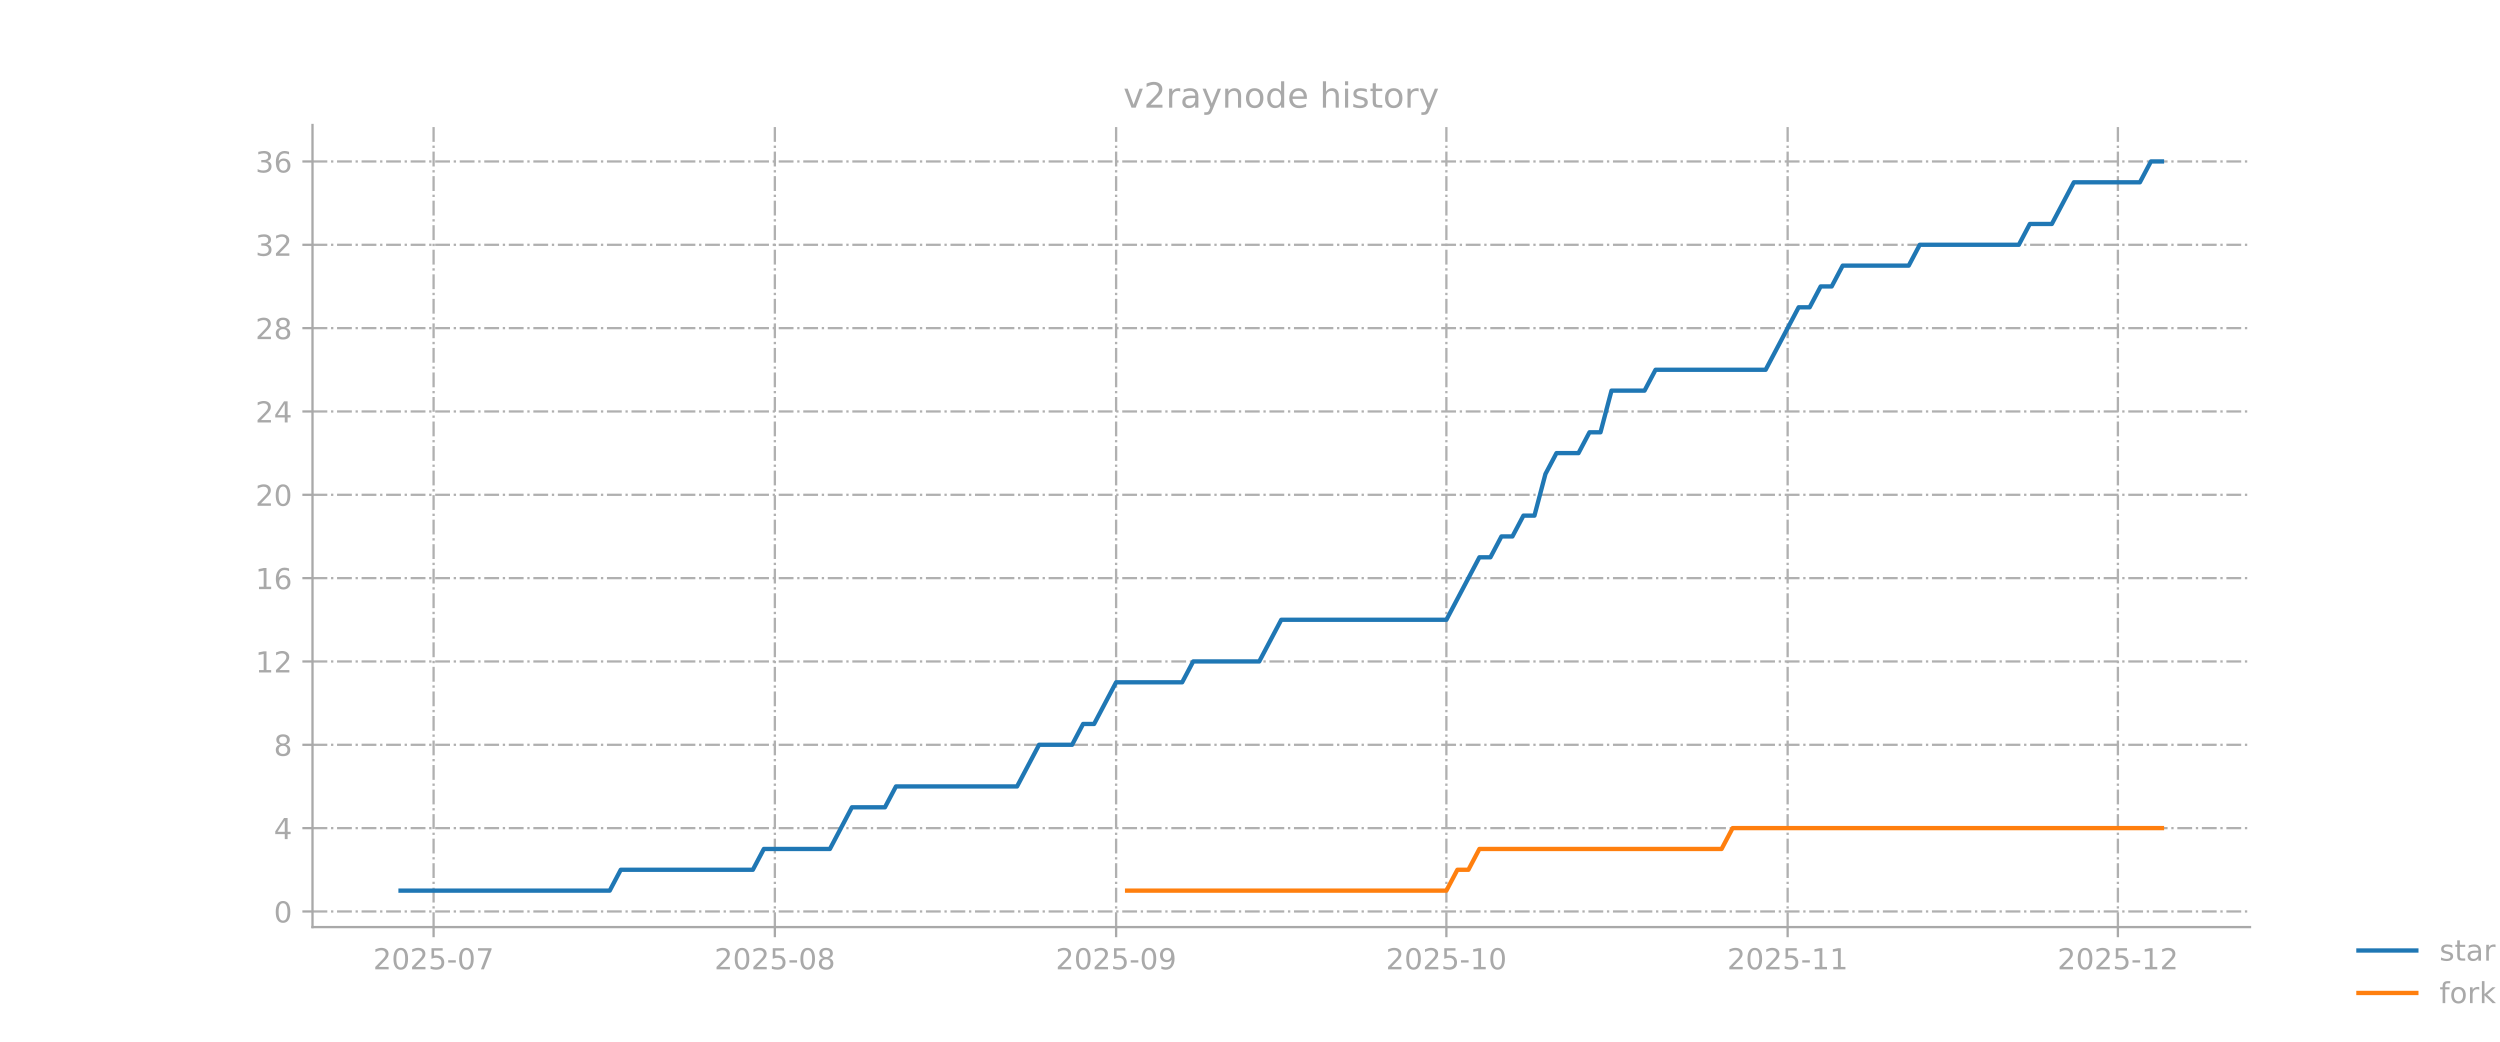
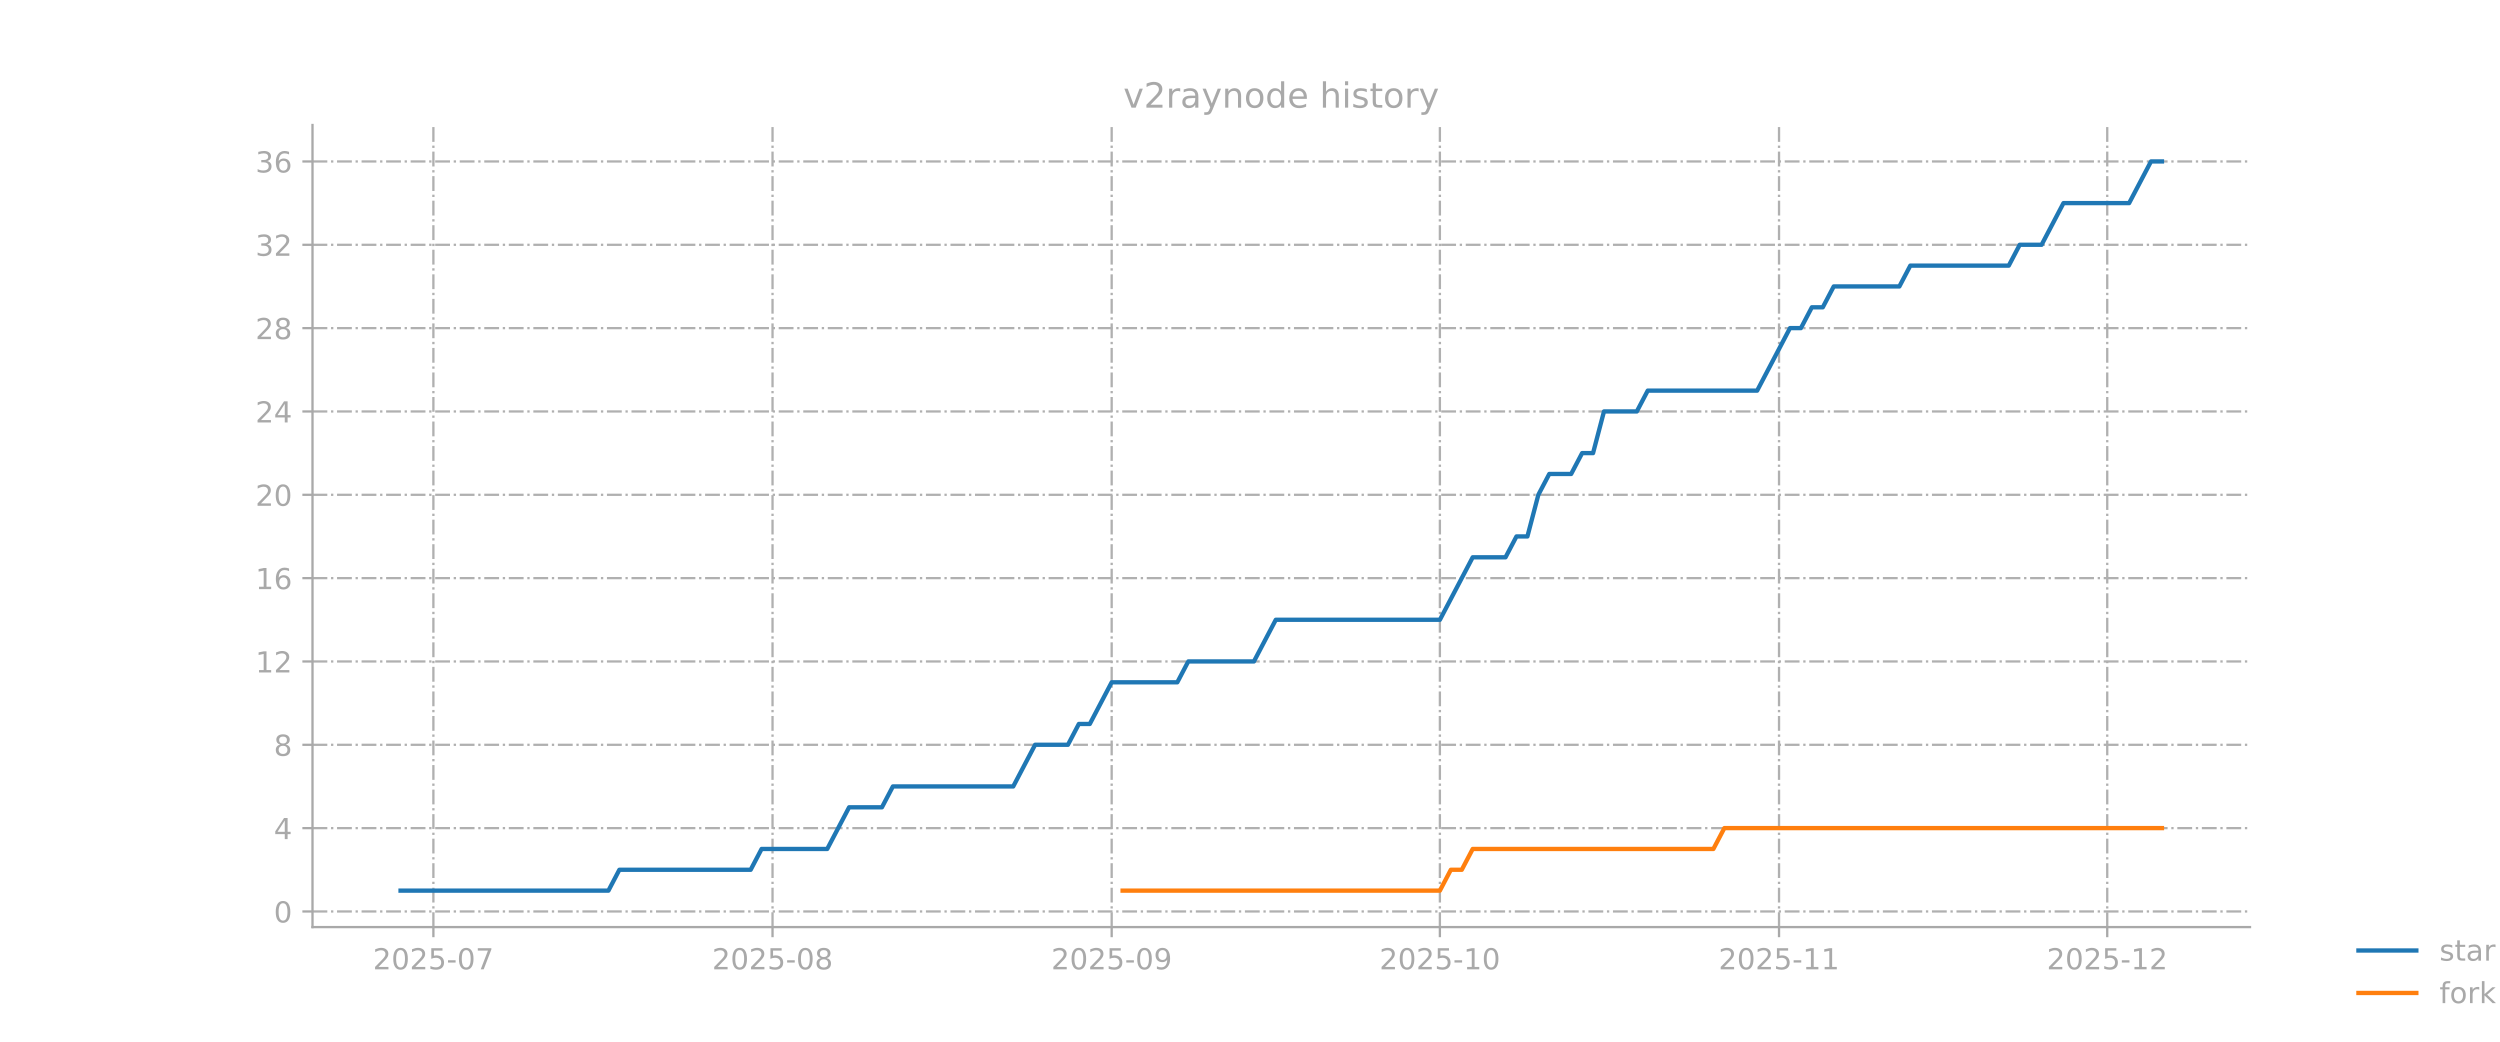
<svg xmlns="http://www.w3.org/2000/svg" xmlns:xlink="http://www.w3.org/1999/xlink" width="864pt" height="360pt" viewBox="0 0 864 360" version="1.1">
  <defs>
    <style type="text/css">*{stroke-linejoin: round; stroke-linecap: butt}</style>
  </defs>
  <g id="figure_1">
    <g id="patch_1">
      <path d="M 0 360  L 864 360  L 864 0  L 0 0  L 0 360  z " style="fill: none; opacity: 0" />
    </g>
    <g id="axes_1">
      <g id="patch_2">
        <path d="M 108 320.4  L 777.6 320.4  L 777.6 43.2  L 108 43.2  L 108 320.4  z " style="fill: none; opacity: 0" />
      </g>
      <g id="matplotlib.axis_1">
        <g id="xtick_1">
          <g id="line2d_1">
-             <path d="M 149.85 320.4  L 149.85 43.2  " clip-path="url(#p631695017a)" style="fill: none; stroke-dasharray: 5.12,1.28,0.8,1.28; stroke-dashoffset: 0; stroke: #b0b0b0; stroke-width: 0.8" />
+             <path d="M 149.779 320.4  L 149.779 43.2  " clip-path="url(#p5c530264c2)" style="fill: none; stroke-dasharray: 5.12,1.28,0.8,1.28; stroke-dashoffset: 0; stroke: #b0b0b0; stroke-width: 0.8" />
          </g>
          <g id="line2d_2">
            <defs>
-               <path id="m1b9cc18fec" d="M 0 0  L 0 3.5  " style="stroke: #a9a9a9; stroke-width: 0.8" />
+               <path id="ma702f14d85" d="M 0 0  L 0 3.5  " style="stroke: #a9a9a9; stroke-width: 0.8" />
            </defs>
            <g>
-               <use xlink:href="#m1b9cc18fec" x="149.85" y="320.4" style="fill: #a9a9a9; stroke: #a9a9a9; stroke-width: 0.8" />
+               <use xlink:href="#ma702f14d85" x="149.779" y="320.4" style="fill: #a9a9a9; stroke: #a9a9a9; stroke-width: 0.8" />
            </g>
          </g>
          <g id="text_1">
-             <g style="fill: #a9a9a9" transform="translate(128.9586 334.9984) scale(0.1 -0.1)">
+             <g style="fill: #a9a9a9" transform="translate(128.8877 334.9984) scale(0.1 -0.1)">
              <defs>
                <path id="DejaVuSans-32" d="M 1228 531  L 3431 531  L 3431 0  L 469 0  L 469 531  Q 828 903 1448 1529  Q 2069 2156 2228 2338  Q 2531 2678 2651 2914  Q 2772 3150 2772 3378  Q 2772 3750 2511 3984  Q 2250 4219 1831 4219  Q 1534 4219 1204 4116  Q 875 4013 500 3803  L 500 4441  Q 881 4594 1212 4672  Q 1544 4750 1819 4750  Q 2544 4750 2975 4387  Q 3406 4025 3406 3419  Q 3406 3131 3298 2873  Q 3191 2616 2906 2266  Q 2828 2175 2409 1742  Q 1991 1309 1228 531  z " transform="scale(0.015625)" />
                <path id="DejaVuSans-30" d="M 2034 4250  Q 1547 4250 1301 3770  Q 1056 3291 1056 2328  Q 1056 1369 1301 889  Q 1547 409 2034 409  Q 2525 409 2770 889  Q 3016 1369 3016 2328  Q 3016 3291 2770 3770  Q 2525 4250 2034 4250  z M 2034 4750  Q 2819 4750 3233 4129  Q 3647 3509 3647 2328  Q 3647 1150 3233 529  Q 2819 -91 2034 -91  Q 1250 -91 836 529  Q 422 1150 422 2328  Q 422 3509 836 4129  Q 1250 4750 2034 4750  z " transform="scale(0.015625)" />
                <path id="DejaVuSans-35" d="M 691 4666  L 3169 4666  L 3169 4134  L 1269 4134  L 1269 2991  Q 1406 3038 1543 3061  Q 1681 3084 1819 3084  Q 2600 3084 3056 2656  Q 3513 2228 3513 1497  Q 3513 744 3044 326  Q 2575 -91 1722 -91  Q 1428 -91 1123 -41  Q 819 9 494 109  L 494 744  Q 775 591 1075 516  Q 1375 441 1709 441  Q 2250 441 2565 725  Q 2881 1009 2881 1497  Q 2881 1984 2565 2268  Q 2250 2553 1709 2553  Q 1456 2553 1204 2497  Q 953 2441 691 2322  L 691 4666  z " transform="scale(0.015625)" />
                <path id="DejaVuSans-2d" d="M 313 2009  L 1997 2009  L 1997 1497  L 313 1497  L 313 2009  z " transform="scale(0.015625)" />
                <path id="DejaVuSans-37" d="M 525 4666  L 3525 4666  L 3525 4397  L 1831 0  L 1172 0  L 2766 4134  L 525 4134  L 525 4666  z " transform="scale(0.015625)" />
              </defs>
              <use xlink:href="#DejaVuSans-32" />
              <use xlink:href="#DejaVuSans-30" transform="translate(63.62305 0)" />
              <use xlink:href="#DejaVuSans-32" transform="translate(127.2461 0)" />
              <use xlink:href="#DejaVuSans-35" transform="translate(190.8691 0)" />
              <use xlink:href="#DejaVuSans-2d" transform="translate(254.4922 0)" />
              <use xlink:href="#DejaVuSans-30" transform="translate(290.5762 0)" />
              <use xlink:href="#DejaVuSans-37" transform="translate(354.1992 0)" />
            </g>
          </g>
        </g>
        <g id="xtick_2">
          <g id="line2d_3">
-             <path d="M 267.791 320.4  L 267.791 43.2  " clip-path="url(#p631695017a)" style="fill: none; stroke-dasharray: 5.12,1.28,0.8,1.28; stroke-dashoffset: 0; stroke: #b0b0b0; stroke-width: 0.8" />
+             <path d="M 266.987 320.4  L 266.987 43.2  " clip-path="url(#p5c530264c2)" style="fill: none; stroke-dasharray: 5.12,1.28,0.8,1.28; stroke-dashoffset: 0; stroke: #b0b0b0; stroke-width: 0.8" />
          </g>
          <g id="line2d_4">
            <g>
-               <use xlink:href="#m1b9cc18fec" x="267.791" y="320.4" style="fill: #a9a9a9; stroke: #a9a9a9; stroke-width: 0.8" />
+               <use xlink:href="#ma702f14d85" x="266.987" y="320.4" style="fill: #a9a9a9; stroke: #a9a9a9; stroke-width: 0.8" />
            </g>
          </g>
          <g id="text_2">
-             <g style="fill: #a9a9a9" transform="translate(246.8995 334.9984) scale(0.1 -0.1)">
+             <g style="fill: #a9a9a9" transform="translate(246.0961 334.9984) scale(0.1 -0.1)">
              <defs>
                <path id="DejaVuSans-38" d="M 2034 2216  Q 1584 2216 1326 1975  Q 1069 1734 1069 1313  Q 1069 891 1326 650  Q 1584 409 2034 409  Q 2484 409 2743 651  Q 3003 894 3003 1313  Q 3003 1734 2745 1975  Q 2488 2216 2034 2216  z M 1403 2484  Q 997 2584 770 2862  Q 544 3141 544 3541  Q 544 4100 942 4425  Q 1341 4750 2034 4750  Q 2731 4750 3128 4425  Q 3525 4100 3525 3541  Q 3525 3141 3298 2862  Q 3072 2584 2669 2484  Q 3125 2378 3379 2068  Q 3634 1759 3634 1313  Q 3634 634 3220 271  Q 2806 -91 2034 -91  Q 1263 -91 848 271  Q 434 634 434 1313  Q 434 1759 690 2068  Q 947 2378 1403 2484  z M 1172 3481  Q 1172 3119 1398 2916  Q 1625 2713 2034 2713  Q 2441 2713 2670 2916  Q 2900 3119 2900 3481  Q 2900 3844 2670 4047  Q 2441 4250 2034 4250  Q 1625 4250 1398 4047  Q 1172 3844 1172 3481  z " transform="scale(0.015625)" />
              </defs>
              <use xlink:href="#DejaVuSans-32" />
              <use xlink:href="#DejaVuSans-30" transform="translate(63.62305 0)" />
              <use xlink:href="#DejaVuSans-32" transform="translate(127.2461 0)" />
              <use xlink:href="#DejaVuSans-35" transform="translate(190.8691 0)" />
              <use xlink:href="#DejaVuSans-2d" transform="translate(254.4922 0)" />
              <use xlink:href="#DejaVuSans-30" transform="translate(290.5762 0)" />
              <use xlink:href="#DejaVuSans-38" transform="translate(354.1992 0)" />
            </g>
          </g>
        </g>
        <g id="xtick_3">
          <g id="line2d_5">
-             <path d="M 385.732 320.4  L 385.732 43.2  " clip-path="url(#p631695017a)" style="fill: none; stroke-dasharray: 5.12,1.28,0.8,1.28; stroke-dashoffset: 0; stroke: #b0b0b0; stroke-width: 0.8" />
+             <path d="M 384.196 320.4  L 384.196 43.2  " clip-path="url(#p5c530264c2)" style="fill: none; stroke-dasharray: 5.12,1.28,0.8,1.28; stroke-dashoffset: 0; stroke: #b0b0b0; stroke-width: 0.8" />
          </g>
          <g id="line2d_6">
            <g>
-               <use xlink:href="#m1b9cc18fec" x="385.732" y="320.4" style="fill: #a9a9a9; stroke: #a9a9a9; stroke-width: 0.8" />
+               <use xlink:href="#ma702f14d85" x="384.196" y="320.4" style="fill: #a9a9a9; stroke: #a9a9a9; stroke-width: 0.8" />
            </g>
          </g>
          <g id="text_3">
-             <g style="fill: #a9a9a9" transform="translate(364.8404 334.9984) scale(0.1 -0.1)">
+             <g style="fill: #a9a9a9" transform="translate(363.3044 334.9984) scale(0.1 -0.1)">
              <defs>
                <path id="DejaVuSans-39" d="M 703 97  L 703 672  Q 941 559 1184 500  Q 1428 441 1663 441  Q 2288 441 2617 861  Q 2947 1281 2994 2138  Q 2813 1869 2534 1725  Q 2256 1581 1919 1581  Q 1219 1581 811 2004  Q 403 2428 403 3163  Q 403 3881 828 4315  Q 1253 4750 1959 4750  Q 2769 4750 3195 4129  Q 3622 3509 3622 2328  Q 3622 1225 3098 567  Q 2575 -91 1691 -91  Q 1453 -91 1209 -44  Q 966 3 703 97  z M 1959 2075  Q 2384 2075 2632 2365  Q 2881 2656 2881 3163  Q 2881 3666 2632 3958  Q 2384 4250 1959 4250  Q 1534 4250 1286 3958  Q 1038 3666 1038 3163  Q 1038 2656 1286 2365  Q 1534 2075 1959 2075  z " transform="scale(0.015625)" />
              </defs>
              <use xlink:href="#DejaVuSans-32" />
              <use xlink:href="#DejaVuSans-30" transform="translate(63.62305 0)" />
              <use xlink:href="#DejaVuSans-32" transform="translate(127.2461 0)" />
              <use xlink:href="#DejaVuSans-35" transform="translate(190.8691 0)" />
              <use xlink:href="#DejaVuSans-2d" transform="translate(254.4922 0)" />
              <use xlink:href="#DejaVuSans-30" transform="translate(290.5762 0)" />
              <use xlink:href="#DejaVuSans-39" transform="translate(354.1992 0)" />
            </g>
          </g>
        </g>
        <g id="xtick_4">
          <g id="line2d_7">
-             <path d="M 499.868 320.4  L 499.868 43.2  " clip-path="url(#p631695017a)" style="fill: none; stroke-dasharray: 5.12,1.28,0.8,1.28; stroke-dashoffset: 0; stroke: #b0b0b0; stroke-width: 0.8" />
+             <path d="M 497.623 320.4  L 497.623 43.2  " clip-path="url(#p5c530264c2)" style="fill: none; stroke-dasharray: 5.12,1.28,0.8,1.28; stroke-dashoffset: 0; stroke: #b0b0b0; stroke-width: 0.8" />
          </g>
          <g id="line2d_8">
            <g>
-               <use xlink:href="#m1b9cc18fec" x="499.868" y="320.4" style="fill: #a9a9a9; stroke: #a9a9a9; stroke-width: 0.8" />
+               <use xlink:href="#ma702f14d85" x="497.623" y="320.4" style="fill: #a9a9a9; stroke: #a9a9a9; stroke-width: 0.8" />
            </g>
          </g>
          <g id="text_4">
-             <g style="fill: #a9a9a9" transform="translate(478.9768 334.9984) scale(0.1 -0.1)">
+             <g style="fill: #a9a9a9" transform="translate(476.7319 334.9984) scale(0.1 -0.1)">
              <defs>
                <path id="DejaVuSans-31" d="M 794 531  L 1825 531  L 1825 4091  L 703 3866  L 703 4441  L 1819 4666  L 2450 4666  L 2450 531  L 3481 531  L 3481 0  L 794 0  L 794 531  z " transform="scale(0.015625)" />
              </defs>
              <use xlink:href="#DejaVuSans-32" />
              <use xlink:href="#DejaVuSans-30" transform="translate(63.62305 0)" />
              <use xlink:href="#DejaVuSans-32" transform="translate(127.2461 0)" />
              <use xlink:href="#DejaVuSans-35" transform="translate(190.8691 0)" />
              <use xlink:href="#DejaVuSans-2d" transform="translate(254.4922 0)" />
              <use xlink:href="#DejaVuSans-31" transform="translate(290.5762 0)" />
              <use xlink:href="#DejaVuSans-30" transform="translate(354.1992 0)" />
            </g>
          </g>
        </g>
        <g id="xtick_5">
          <g id="line2d_9">
-             <path d="M 617.809 320.4  L 617.809 43.2  " clip-path="url(#p631695017a)" style="fill: none; stroke-dasharray: 5.12,1.28,0.8,1.28; stroke-dashoffset: 0; stroke: #b0b0b0; stroke-width: 0.8" />
+             <path d="M 614.832 320.4  L 614.832 43.2  " clip-path="url(#p5c530264c2)" style="fill: none; stroke-dasharray: 5.12,1.28,0.8,1.28; stroke-dashoffset: 0; stroke: #b0b0b0; stroke-width: 0.8" />
          </g>
          <g id="line2d_10">
            <g>
-               <use xlink:href="#m1b9cc18fec" x="617.809" y="320.4" style="fill: #a9a9a9; stroke: #a9a9a9; stroke-width: 0.8" />
+               <use xlink:href="#ma702f14d85" x="614.832" y="320.4" style="fill: #a9a9a9; stroke: #a9a9a9; stroke-width: 0.8" />
            </g>
          </g>
          <g id="text_5">
-             <g style="fill: #a9a9a9" transform="translate(596.9177 334.9984) scale(0.1 -0.1)">
+             <g style="fill: #a9a9a9" transform="translate(593.9402 334.9984) scale(0.1 -0.1)">
              <use xlink:href="#DejaVuSans-32" />
              <use xlink:href="#DejaVuSans-30" transform="translate(63.62305 0)" />
              <use xlink:href="#DejaVuSans-32" transform="translate(127.2461 0)" />
              <use xlink:href="#DejaVuSans-35" transform="translate(190.8691 0)" />
              <use xlink:href="#DejaVuSans-2d" transform="translate(254.4922 0)" />
              <use xlink:href="#DejaVuSans-31" transform="translate(290.5762 0)" />
              <use xlink:href="#DejaVuSans-31" transform="translate(354.1992 0)" />
            </g>
          </g>
        </g>
        <g id="xtick_6">
          <g id="line2d_11">
-             <path d="M 731.945 320.4  L 731.945 43.2  " clip-path="url(#p631695017a)" style="fill: none; stroke-dasharray: 5.12,1.28,0.8,1.28; stroke-dashoffset: 0; stroke: #b0b0b0; stroke-width: 0.8" />
+             <path d="M 728.259 320.4  L 728.259 43.2  " clip-path="url(#p5c530264c2)" style="fill: none; stroke-dasharray: 5.12,1.28,0.8,1.28; stroke-dashoffset: 0; stroke: #b0b0b0; stroke-width: 0.8" />
          </g>
          <g id="line2d_12">
            <g>
-               <use xlink:href="#m1b9cc18fec" x="731.945" y="320.4" style="fill: #a9a9a9; stroke: #a9a9a9; stroke-width: 0.8" />
+               <use xlink:href="#ma702f14d85" x="728.259" y="320.4" style="fill: #a9a9a9; stroke: #a9a9a9; stroke-width: 0.8" />
            </g>
          </g>
          <g id="text_6">
-             <g style="fill: #a9a9a9" transform="translate(711.054 334.9984) scale(0.1 -0.1)">
+             <g style="fill: #a9a9a9" transform="translate(707.3677 334.9984) scale(0.1 -0.1)">
              <use xlink:href="#DejaVuSans-32" />
              <use xlink:href="#DejaVuSans-30" transform="translate(63.62305 0)" />
              <use xlink:href="#DejaVuSans-32" transform="translate(127.2461 0)" />
              <use xlink:href="#DejaVuSans-35" transform="translate(190.8691 0)" />
              <use xlink:href="#DejaVuSans-2d" transform="translate(254.4922 0)" />
              <use xlink:href="#DejaVuSans-31" transform="translate(290.5762 0)" />
              <use xlink:href="#DejaVuSans-32" transform="translate(354.1992 0)" />
            </g>
          </g>
        </g>
      </g>
      <g id="matplotlib.axis_2">
        <g id="ytick_1">
          <g id="line2d_13">
-             <path d="M 108 315  L 777.6 315  " clip-path="url(#p631695017a)" style="fill: none; stroke-dasharray: 5.12,1.28,0.8,1.28; stroke-dashoffset: 0; stroke: #b0b0b0; stroke-width: 0.8" />
+             <path d="M 108 315  L 777.6 315  " clip-path="url(#p5c530264c2)" style="fill: none; stroke-dasharray: 5.12,1.28,0.8,1.28; stroke-dashoffset: 0; stroke: #b0b0b0; stroke-width: 0.8" />
          </g>
          <g id="line2d_14">
            <defs>
-               <path id="m40f8da17f6" d="M 0 0  L -3.5 0  " style="stroke: #a9a9a9; stroke-width: 0.8" />
+               <path id="m11cb196a74" d="M 0 0  L -3.5 0  " style="stroke: #a9a9a9; stroke-width: 0.8" />
            </defs>
            <g>
-               <use xlink:href="#m40f8da17f6" x="108" y="315" style="fill: #a9a9a9; stroke: #a9a9a9; stroke-width: 0.8" />
+               <use xlink:href="#m11cb196a74" x="108" y="315" style="fill: #a9a9a9; stroke: #a9a9a9; stroke-width: 0.8" />
            </g>
          </g>
          <g id="text_7">
            <g style="fill: #a9a9a9" transform="translate(94.6375 318.7992) scale(0.1 -0.1)">
              <use xlink:href="#DejaVuSans-30" />
            </g>
          </g>
        </g>
        <g id="ytick_2">
          <g id="line2d_15">
-             <path d="M 108 286.2  L 777.6 286.2  " clip-path="url(#p631695017a)" style="fill: none; stroke-dasharray: 5.12,1.28,0.8,1.28; stroke-dashoffset: 0; stroke: #b0b0b0; stroke-width: 0.8" />
+             <path d="M 108 286.2  L 777.6 286.2  " clip-path="url(#p5c530264c2)" style="fill: none; stroke-dasharray: 5.12,1.28,0.8,1.28; stroke-dashoffset: 0; stroke: #b0b0b0; stroke-width: 0.8" />
          </g>
          <g id="line2d_16">
            <g>
-               <use xlink:href="#m40f8da17f6" x="108" y="286.2" style="fill: #a9a9a9; stroke: #a9a9a9; stroke-width: 0.8" />
+               <use xlink:href="#m11cb196a74" x="108" y="286.2" style="fill: #a9a9a9; stroke: #a9a9a9; stroke-width: 0.8" />
            </g>
          </g>
          <g id="text_8">
            <g style="fill: #a9a9a9" transform="translate(94.6375 289.9992) scale(0.1 -0.1)">
              <defs>
                <path id="DejaVuSans-34" d="M 2419 4116  L 825 1625  L 2419 1625  L 2419 4116  z M 2253 4666  L 3047 4666  L 3047 1625  L 3713 1625  L 3713 1100  L 3047 1100  L 3047 0  L 2419 0  L 2419 1100  L 313 1100  L 313 1709  L 2253 4666  z " transform="scale(0.015625)" />
              </defs>
              <use xlink:href="#DejaVuSans-34" />
            </g>
          </g>
        </g>
        <g id="ytick_3">
          <g id="line2d_17">
-             <path d="M 108 257.4  L 777.6 257.4  " clip-path="url(#p631695017a)" style="fill: none; stroke-dasharray: 5.12,1.28,0.8,1.28; stroke-dashoffset: 0; stroke: #b0b0b0; stroke-width: 0.8" />
+             <path d="M 108 257.4  L 777.6 257.4  " clip-path="url(#p5c530264c2)" style="fill: none; stroke-dasharray: 5.12,1.28,0.8,1.28; stroke-dashoffset: 0; stroke: #b0b0b0; stroke-width: 0.8" />
          </g>
          <g id="line2d_18">
            <g>
-               <use xlink:href="#m40f8da17f6" x="108" y="257.4" style="fill: #a9a9a9; stroke: #a9a9a9; stroke-width: 0.8" />
+               <use xlink:href="#m11cb196a74" x="108" y="257.4" style="fill: #a9a9a9; stroke: #a9a9a9; stroke-width: 0.8" />
            </g>
          </g>
          <g id="text_9">
            <g style="fill: #a9a9a9" transform="translate(94.6375 261.1992) scale(0.1 -0.1)">
              <use xlink:href="#DejaVuSans-38" />
            </g>
          </g>
        </g>
        <g id="ytick_4">
          <g id="line2d_19">
-             <path d="M 108 228.6  L 777.6 228.6  " clip-path="url(#p631695017a)" style="fill: none; stroke-dasharray: 5.12,1.28,0.8,1.28; stroke-dashoffset: 0; stroke: #b0b0b0; stroke-width: 0.8" />
+             <path d="M 108 228.6  L 777.6 228.6  " clip-path="url(#p5c530264c2)" style="fill: none; stroke-dasharray: 5.12,1.28,0.8,1.28; stroke-dashoffset: 0; stroke: #b0b0b0; stroke-width: 0.8" />
          </g>
          <g id="line2d_20">
            <g>
-               <use xlink:href="#m40f8da17f6" x="108" y="228.6" style="fill: #a9a9a9; stroke: #a9a9a9; stroke-width: 0.8" />
+               <use xlink:href="#m11cb196a74" x="108" y="228.6" style="fill: #a9a9a9; stroke: #a9a9a9; stroke-width: 0.8" />
            </g>
          </g>
          <g id="text_10">
            <g style="fill: #a9a9a9" transform="translate(88.275 232.3992) scale(0.1 -0.1)">
              <use xlink:href="#DejaVuSans-31" />
              <use xlink:href="#DejaVuSans-32" transform="translate(63.62305 0)" />
            </g>
          </g>
        </g>
        <g id="ytick_5">
          <g id="line2d_21">
-             <path d="M 108 199.8  L 777.6 199.8  " clip-path="url(#p631695017a)" style="fill: none; stroke-dasharray: 5.12,1.28,0.8,1.28; stroke-dashoffset: 0; stroke: #b0b0b0; stroke-width: 0.8" />
+             <path d="M 108 199.8  L 777.6 199.8  " clip-path="url(#p5c530264c2)" style="fill: none; stroke-dasharray: 5.12,1.28,0.8,1.28; stroke-dashoffset: 0; stroke: #b0b0b0; stroke-width: 0.8" />
          </g>
          <g id="line2d_22">
            <g>
-               <use xlink:href="#m40f8da17f6" x="108" y="199.8" style="fill: #a9a9a9; stroke: #a9a9a9; stroke-width: 0.8" />
+               <use xlink:href="#m11cb196a74" x="108" y="199.8" style="fill: #a9a9a9; stroke: #a9a9a9; stroke-width: 0.8" />
            </g>
          </g>
          <g id="text_11">
            <g style="fill: #a9a9a9" transform="translate(88.275 203.5992) scale(0.1 -0.1)">
              <defs>
                <path id="DejaVuSans-36" d="M 2113 2584  Q 1688 2584 1439 2293  Q 1191 2003 1191 1497  Q 1191 994 1439 701  Q 1688 409 2113 409  Q 2538 409 2786 701  Q 3034 994 3034 1497  Q 3034 2003 2786 2293  Q 2538 2584 2113 2584  z M 3366 4563  L 3366 3988  Q 3128 4100 2886 4159  Q 2644 4219 2406 4219  Q 1781 4219 1451 3797  Q 1122 3375 1075 2522  Q 1259 2794 1537 2939  Q 1816 3084 2150 3084  Q 2853 3084 3261 2657  Q 3669 2231 3669 1497  Q 3669 778 3244 343  Q 2819 -91 2113 -91  Q 1303 -91 875 529  Q 447 1150 447 2328  Q 447 3434 972 4092  Q 1497 4750 2381 4750  Q 2619 4750 2861 4703  Q 3103 4656 3366 4563  z " transform="scale(0.015625)" />
              </defs>
              <use xlink:href="#DejaVuSans-31" />
              <use xlink:href="#DejaVuSans-36" transform="translate(63.62305 0)" />
            </g>
          </g>
        </g>
        <g id="ytick_6">
          <g id="line2d_23">
-             <path d="M 108 171  L 777.6 171  " clip-path="url(#p631695017a)" style="fill: none; stroke-dasharray: 5.12,1.28,0.8,1.28; stroke-dashoffset: 0; stroke: #b0b0b0; stroke-width: 0.8" />
+             <path d="M 108 171  L 777.6 171  " clip-path="url(#p5c530264c2)" style="fill: none; stroke-dasharray: 5.12,1.28,0.8,1.28; stroke-dashoffset: 0; stroke: #b0b0b0; stroke-width: 0.8" />
          </g>
          <g id="line2d_24">
            <g>
-               <use xlink:href="#m40f8da17f6" x="108" y="171" style="fill: #a9a9a9; stroke: #a9a9a9; stroke-width: 0.8" />
+               <use xlink:href="#m11cb196a74" x="108" y="171" style="fill: #a9a9a9; stroke: #a9a9a9; stroke-width: 0.8" />
            </g>
          </g>
          <g id="text_12">
            <g style="fill: #a9a9a9" transform="translate(88.275 174.7992) scale(0.1 -0.1)">
              <use xlink:href="#DejaVuSans-32" />
              <use xlink:href="#DejaVuSans-30" transform="translate(63.62305 0)" />
            </g>
          </g>
        </g>
        <g id="ytick_7">
          <g id="line2d_25">
-             <path d="M 108 142.2  L 777.6 142.2  " clip-path="url(#p631695017a)" style="fill: none; stroke-dasharray: 5.12,1.28,0.8,1.28; stroke-dashoffset: 0; stroke: #b0b0b0; stroke-width: 0.8" />
+             <path d="M 108 142.2  L 777.6 142.2  " clip-path="url(#p5c530264c2)" style="fill: none; stroke-dasharray: 5.12,1.28,0.8,1.28; stroke-dashoffset: 0; stroke: #b0b0b0; stroke-width: 0.8" />
          </g>
          <g id="line2d_26">
            <g>
-               <use xlink:href="#m40f8da17f6" x="108" y="142.2" style="fill: #a9a9a9; stroke: #a9a9a9; stroke-width: 0.8" />
+               <use xlink:href="#m11cb196a74" x="108" y="142.2" style="fill: #a9a9a9; stroke: #a9a9a9; stroke-width: 0.8" />
            </g>
          </g>
          <g id="text_13">
            <g style="fill: #a9a9a9" transform="translate(88.275 145.9992) scale(0.1 -0.1)">
              <use xlink:href="#DejaVuSans-32" />
              <use xlink:href="#DejaVuSans-34" transform="translate(63.62305 0)" />
            </g>
          </g>
        </g>
        <g id="ytick_8">
          <g id="line2d_27">
-             <path d="M 108 113.4  L 777.6 113.4  " clip-path="url(#p631695017a)" style="fill: none; stroke-dasharray: 5.12,1.28,0.8,1.28; stroke-dashoffset: 0; stroke: #b0b0b0; stroke-width: 0.8" />
+             <path d="M 108 113.4  L 777.6 113.4  " clip-path="url(#p5c530264c2)" style="fill: none; stroke-dasharray: 5.12,1.28,0.8,1.28; stroke-dashoffset: 0; stroke: #b0b0b0; stroke-width: 0.8" />
          </g>
          <g id="line2d_28">
            <g>
-               <use xlink:href="#m40f8da17f6" x="108" y="113.4" style="fill: #a9a9a9; stroke: #a9a9a9; stroke-width: 0.8" />
+               <use xlink:href="#m11cb196a74" x="108" y="113.4" style="fill: #a9a9a9; stroke: #a9a9a9; stroke-width: 0.8" />
            </g>
          </g>
          <g id="text_14">
            <g style="fill: #a9a9a9" transform="translate(88.275 117.1992) scale(0.1 -0.1)">
              <use xlink:href="#DejaVuSans-32" />
              <use xlink:href="#DejaVuSans-38" transform="translate(63.62305 0)" />
            </g>
          </g>
        </g>
        <g id="ytick_9">
          <g id="line2d_29">
-             <path d="M 108 84.6  L 777.6 84.6  " clip-path="url(#p631695017a)" style="fill: none; stroke-dasharray: 5.12,1.28,0.8,1.28; stroke-dashoffset: 0; stroke: #b0b0b0; stroke-width: 0.8" />
+             <path d="M 108 84.6  L 777.6 84.6  " clip-path="url(#p5c530264c2)" style="fill: none; stroke-dasharray: 5.12,1.28,0.8,1.28; stroke-dashoffset: 0; stroke: #b0b0b0; stroke-width: 0.8" />
          </g>
          <g id="line2d_30">
            <g>
-               <use xlink:href="#m40f8da17f6" x="108" y="84.6" style="fill: #a9a9a9; stroke: #a9a9a9; stroke-width: 0.8" />
+               <use xlink:href="#m11cb196a74" x="108" y="84.6" style="fill: #a9a9a9; stroke: #a9a9a9; stroke-width: 0.8" />
            </g>
          </g>
          <g id="text_15">
            <g style="fill: #a9a9a9" transform="translate(88.275 88.39922) scale(0.1 -0.1)">
              <defs>
                <path id="DejaVuSans-33" d="M 2597 2516  Q 3050 2419 3304 2112  Q 3559 1806 3559 1356  Q 3559 666 3084 287  Q 2609 -91 1734 -91  Q 1441 -91 1130 -33  Q 819 25 488 141  L 488 750  Q 750 597 1062 519  Q 1375 441 1716 441  Q 2309 441 2620 675  Q 2931 909 2931 1356  Q 2931 1769 2642 2001  Q 2353 2234 1838 2234  L 1294 2234  L 1294 2753  L 1863 2753  Q 2328 2753 2575 2939  Q 2822 3125 2822 3475  Q 2822 3834 2567 4026  Q 2313 4219 1838 4219  Q 1578 4219 1281 4162  Q 984 4106 628 3988  L 628 4550  Q 988 4650 1302 4700  Q 1616 4750 1894 4750  Q 2613 4750 3031 4423  Q 3450 4097 3450 3541  Q 3450 3153 3228 2886  Q 3006 2619 2597 2516  z " transform="scale(0.015625)" />
              </defs>
              <use xlink:href="#DejaVuSans-33" />
              <use xlink:href="#DejaVuSans-32" transform="translate(63.62305 0)" />
            </g>
          </g>
        </g>
        <g id="ytick_10">
          <g id="line2d_31">
-             <path d="M 108 55.8  L 777.6 55.8  " clip-path="url(#p631695017a)" style="fill: none; stroke-dasharray: 5.12,1.28,0.8,1.28; stroke-dashoffset: 0; stroke: #b0b0b0; stroke-width: 0.8" />
+             <path d="M 108 55.8  L 777.6 55.8  " clip-path="url(#p5c530264c2)" style="fill: none; stroke-dasharray: 5.12,1.28,0.8,1.28; stroke-dashoffset: 0; stroke: #b0b0b0; stroke-width: 0.8" />
          </g>
          <g id="line2d_32">
            <g>
-               <use xlink:href="#m40f8da17f6" x="108" y="55.8" style="fill: #a9a9a9; stroke: #a9a9a9; stroke-width: 0.8" />
+               <use xlink:href="#m11cb196a74" x="108" y="55.8" style="fill: #a9a9a9; stroke: #a9a9a9; stroke-width: 0.8" />
            </g>
          </g>
          <g id="text_16">
            <g style="fill: #a9a9a9" transform="translate(88.275 59.59922) scale(0.1 -0.1)">
              <use xlink:href="#DejaVuSans-33" />
              <use xlink:href="#DejaVuSans-36" transform="translate(63.62305 0)" />
            </g>
          </g>
        </g>
      </g>
      <g id="line2d_33">
-         <path d="M 138.436 307.8  L 210.723 307.8  L 214.527 300.6  L 260.182 300.6  L 263.986 293.4  L 286.814 293.4  L 294.423 279  L 305.836 279  L 309.641 271.8  L 351.491 271.8  L 359.1 257.4  L 370.514 257.4  L 374.318 250.2  L 378.123 250.2  L 385.732 235.8  L 408.559 235.8  L 412.364 228.6  L 435.191 228.6  L 442.8 214.2  L 499.868 214.2  L 511.282 192.6  L 515.086 192.6  L 518.891 185.4  L 522.695 185.4  L 526.5 178.2  L 530.305 178.2  L 534.109 163.8  L 537.914 156.6  L 545.523 156.6  L 549.327 149.4  L 553.132 149.4  L 556.936 135  L 568.35 135  L 572.155 127.8  L 610.2 127.8  L 621.614 106.2  L 625.418 106.2  L 629.223 99  L 633.027 99  L 636.832 91.8  L 659.659 91.8  L 663.464 84.6  L 697.705 84.6  L 701.509 77.4  L 709.118 77.4  L 716.727 63  L 739.555 63  L 743.359 55.8  L 747.164 55.8  L 747.164 55.8  " clip-path="url(#p631695017a)" style="fill: none; stroke: #1f77b4; stroke-width: 1.5; stroke-linecap: square" />
+         <path d="M 138.436 307.8  L 210.274 307.8  L 214.055 300.6  L 259.426 300.6  L 263.207 293.4  L 285.892 293.4  L 293.454 279  L 304.797 279  L 308.578 271.8  L 350.168 271.8  L 357.729 257.4  L 369.072 257.4  L 372.853 250.2  L 376.634 250.2  L 384.196 235.8  L 406.881 235.8  L 410.662 228.6  L 433.348 228.6  L 440.91 214.2  L 497.623 214.2  L 508.966 192.6  L 520.309 192.6  L 524.09 185.4  L 527.871 185.4  L 531.651 171  L 535.432 163.8  L 542.994 163.8  L 546.775 156.6  L 550.556 156.6  L 554.337 142.2  L 565.68 142.2  L 569.461 135  L 607.27 135  L 618.613 113.4  L 622.393 113.4  L 626.174 106.2  L 629.955 106.2  L 633.736 99  L 656.422 99  L 660.203 91.8  L 694.231 91.8  L 698.012 84.6  L 705.574 84.6  L 713.135 70.2  L 735.821 70.2  L 743.383 55.8  L 747.164 55.8  L 747.164 55.8  " clip-path="url(#p5c530264c2)" style="fill: none; stroke: #1f77b4; stroke-width: 1.5; stroke-linecap: square" />
      </g>
      <g id="line2d_34">
-         <path d="M 389.536 307.8  L 393.341 307.8  L 397.145 307.8  L 400.95 307.8  L 404.755 307.8  L 408.559 307.8  L 412.364 307.8  L 416.168 307.8  L 419.973 307.8  L 423.777 307.8  L 427.582 307.8  L 431.386 307.8  L 435.191 307.8  L 438.995 307.8  L 442.8 307.8  L 446.605 307.8  L 450.409 307.8  L 454.214 307.8  L 458.018 307.8  L 461.823 307.8  L 465.627 307.8  L 469.432 307.8  L 473.236 307.8  L 477.041 307.8  L 480.845 307.8  L 484.65 307.8  L 488.455 307.8  L 492.259 307.8  L 496.064 307.8  L 499.868 307.8  L 503.673 300.6  L 507.477 300.6  L 511.282 293.4  L 515.086 293.4  L 518.891 293.4  L 522.695 293.4  L 526.5 293.4  L 530.305 293.4  L 534.109 293.4  L 537.914 293.4  L 541.718 293.4  L 545.523 293.4  L 549.327 293.4  L 553.132 293.4  L 556.936 293.4  L 560.741 293.4  L 564.545 293.4  L 568.35 293.4  L 572.155 293.4  L 575.959 293.4  L 579.764 293.4  L 583.568 293.4  L 587.373 293.4  L 591.177 293.4  L 594.982 293.4  L 598.786 286.2  L 602.591 286.2  L 606.395 286.2  L 610.2 286.2  L 614.005 286.2  L 617.809 286.2  L 621.614 286.2  L 625.418 286.2  L 629.223 286.2  L 633.027 286.2  L 636.832 286.2  L 640.636 286.2  L 644.441 286.2  L 648.245 286.2  L 652.05 286.2  L 655.855 286.2  L 659.659 286.2  L 663.464 286.2  L 667.268 286.2  L 671.073 286.2  L 674.877 286.2  L 678.682 286.2  L 682.486 286.2  L 686.291 286.2  L 690.095 286.2  L 693.9 286.2  L 697.705 286.2  L 701.509 286.2  L 705.314 286.2  L 709.118 286.2  L 712.923 286.2  L 716.727 286.2  L 720.532 286.2  L 724.336 286.2  L 728.141 286.2  L 731.945 286.2  L 735.75 286.2  L 739.555 286.2  L 743.359 286.2  L 747.164 286.2  " clip-path="url(#p631695017a)" style="fill: none; stroke: #ff7f0e; stroke-width: 1.5; stroke-linecap: square" />
+         <path d="M 387.977 307.8  L 391.758 307.8  L 395.539 307.8  L 399.319 307.8  L 403.1 307.8  L 406.881 307.8  L 410.662 307.8  L 414.443 307.8  L 418.224 307.8  L 422.005 307.8  L 425.786 307.8  L 429.567 307.8  L 433.348 307.8  L 437.129 307.8  L 440.91 307.8  L 444.69 307.8  L 448.471 307.8  L 452.252 307.8  L 456.033 307.8  L 459.814 307.8  L 463.595 307.8  L 467.376 307.8  L 471.157 307.8  L 474.938 307.8  L 478.719 307.8  L 482.5 307.8  L 486.281 307.8  L 490.061 307.8  L 493.842 307.8  L 497.623 307.8  L 501.404 300.6  L 505.185 300.6  L 508.966 293.4  L 512.747 293.4  L 516.528 293.4  L 520.309 293.4  L 524.09 293.4  L 527.871 293.4  L 531.651 293.4  L 535.432 293.4  L 539.213 293.4  L 542.994 293.4  L 546.775 293.4  L 550.556 293.4  L 554.337 293.4  L 558.118 293.4  L 561.899 293.4  L 565.68 293.4  L 569.461 293.4  L 573.242 293.4  L 577.022 293.4  L 580.803 293.4  L 584.584 293.4  L 588.365 293.4  L 592.146 293.4  L 595.927 286.2  L 599.708 286.2  L 603.489 286.2  L 607.27 286.2  L 611.051 286.2  L 614.832 286.2  L 618.613 286.2  L 622.393 286.2  L 626.174 286.2  L 629.955 286.2  L 633.736 286.2  L 637.517 286.2  L 641.298 286.2  L 645.079 286.2  L 648.86 286.2  L 652.641 286.2  L 656.422 286.2  L 660.203 286.2  L 663.984 286.2  L 667.764 286.2  L 671.545 286.2  L 675.326 286.2  L 679.107 286.2  L 682.888 286.2  L 686.669 286.2  L 690.45 286.2  L 694.231 286.2  L 698.012 286.2  L 701.793 286.2  L 705.574 286.2  L 709.354 286.2  L 713.135 286.2  L 716.916 286.2  L 720.697 286.2  L 724.478 286.2  L 728.259 286.2  L 732.04 286.2  L 735.821 286.2  L 739.602 286.2  L 743.383 286.2  L 747.164 286.2  " clip-path="url(#p5c530264c2)" style="fill: none; stroke: #ff7f0e; stroke-width: 1.5; stroke-linecap: square" />
      </g>
      <g id="patch_3">
        <path d="M 108 320.4  L 108 43.2  " style="fill: none; stroke: #a9a9a9; stroke-width: 0.8; stroke-linejoin: miter; stroke-linecap: square" />
      </g>
      <g id="patch_4">
        <path d="M 777.6 320.4  L 777.6 43.2  " style="fill: none" />
      </g>
      <g id="patch_5">
        <path d="M 108 320.4  L 777.6 320.4  " style="fill: none; stroke: #a9a9a9; stroke-width: 0.8; stroke-linejoin: miter; stroke-linecap: square" />
      </g>
      <g id="patch_6">
        <path d="M 108 43.2  L 777.6 43.2  " style="fill: none" />
      </g>
      <g id="text_17">
        <g style="fill: #a9a9a9" transform="translate(388.2188 37.2) scale(0.12 -0.12)">
          <defs>
            <path id="DejaVuSans-76" d="M 191 3500  L 800 3500  L 1894 563  L 2988 3500  L 3597 3500  L 2284 0  L 1503 0  L 191 3500  z " transform="scale(0.015625)" />
            <path id="DejaVuSans-72" d="M 2631 2963  Q 2534 3019 2420 3045  Q 2306 3072 2169 3072  Q 1681 3072 1420 2755  Q 1159 2438 1159 1844  L 1159 0  L 581 0  L 581 3500  L 1159 3500  L 1159 2956  Q 1341 3275 1631 3429  Q 1922 3584 2338 3584  Q 2397 3584 2469 3576  Q 2541 3569 2628 3553  L 2631 2963  z " transform="scale(0.015625)" />
            <path id="DejaVuSans-61" d="M 2194 1759  Q 1497 1759 1228 1600  Q 959 1441 959 1056  Q 959 750 1161 570  Q 1363 391 1709 391  Q 2188 391 2477 730  Q 2766 1069 2766 1631  L 2766 1759  L 2194 1759  z M 3341 1997  L 3341 0  L 2766 0  L 2766 531  Q 2569 213 2275 61  Q 1981 -91 1556 -91  Q 1019 -91 701 211  Q 384 513 384 1019  Q 384 1609 779 1909  Q 1175 2209 1959 2209  L 2766 2209  L 2766 2266  Q 2766 2663 2505 2880  Q 2244 3097 1772 3097  Q 1472 3097 1187 3025  Q 903 2953 641 2809  L 641 3341  Q 956 3463 1253 3523  Q 1550 3584 1831 3584  Q 2591 3584 2966 3190  Q 3341 2797 3341 1997  z " transform="scale(0.015625)" />
            <path id="DejaVuSans-79" d="M 2059 -325  Q 1816 -950 1584 -1140  Q 1353 -1331 966 -1331  L 506 -1331  L 506 -850  L 844 -850  Q 1081 -850 1212 -737  Q 1344 -625 1503 -206  L 1606 56  L 191 3500  L 800 3500  L 1894 763  L 2988 3500  L 3597 3500  L 2059 -325  z " transform="scale(0.015625)" />
            <path id="DejaVuSans-6e" d="M 3513 2113  L 3513 0  L 2938 0  L 2938 2094  Q 2938 2591 2744 2837  Q 2550 3084 2163 3084  Q 1697 3084 1428 2787  Q 1159 2491 1159 1978  L 1159 0  L 581 0  L 581 3500  L 1159 3500  L 1159 2956  Q 1366 3272 1645 3428  Q 1925 3584 2291 3584  Q 2894 3584 3203 3211  Q 3513 2838 3513 2113  z " transform="scale(0.015625)" />
            <path id="DejaVuSans-6f" d="M 1959 3097  Q 1497 3097 1228 2736  Q 959 2375 959 1747  Q 959 1119 1226 758  Q 1494 397 1959 397  Q 2419 397 2687 759  Q 2956 1122 2956 1747  Q 2956 2369 2687 2733  Q 2419 3097 1959 3097  z M 1959 3584  Q 2709 3584 3137 3096  Q 3566 2609 3566 1747  Q 3566 888 3137 398  Q 2709 -91 1959 -91  Q 1206 -91 779 398  Q 353 888 353 1747  Q 353 2609 779 3096  Q 1206 3584 1959 3584  z " transform="scale(0.015625)" />
            <path id="DejaVuSans-64" d="M 2906 2969  L 2906 4863  L 3481 4863  L 3481 0  L 2906 0  L 2906 525  Q 2725 213 2448 61  Q 2172 -91 1784 -91  Q 1150 -91 751 415  Q 353 922 353 1747  Q 353 2572 751 3078  Q 1150 3584 1784 3584  Q 2172 3584 2448 3432  Q 2725 3281 2906 2969  z M 947 1747  Q 947 1113 1208 752  Q 1469 391 1925 391  Q 2381 391 2643 752  Q 2906 1113 2906 1747  Q 2906 2381 2643 2742  Q 2381 3103 1925 3103  Q 1469 3103 1208 2742  Q 947 2381 947 1747  z " transform="scale(0.015625)" />
            <path id="DejaVuSans-65" d="M 3597 1894  L 3597 1613  L 953 1613  Q 991 1019 1311 708  Q 1631 397 2203 397  Q 2534 397 2845 478  Q 3156 559 3463 722  L 3463 178  Q 3153 47 2828 -22  Q 2503 -91 2169 -91  Q 1331 -91 842 396  Q 353 884 353 1716  Q 353 2575 817 3079  Q 1281 3584 2069 3584  Q 2775 3584 3186 3129  Q 3597 2675 3597 1894  z M 3022 2063  Q 3016 2534 2758 2815  Q 2500 3097 2075 3097  Q 1594 3097 1305 2825  Q 1016 2553 972 2059  L 3022 2063  z " transform="scale(0.015625)" />
            <path id="DejaVuSans-20" transform="scale(0.015625)" />
            <path id="DejaVuSans-68" d="M 3513 2113  L 3513 0  L 2938 0  L 2938 2094  Q 2938 2591 2744 2837  Q 2550 3084 2163 3084  Q 1697 3084 1428 2787  Q 1159 2491 1159 1978  L 1159 0  L 581 0  L 581 4863  L 1159 4863  L 1159 2956  Q 1366 3272 1645 3428  Q 1925 3584 2291 3584  Q 2894 3584 3203 3211  Q 3513 2838 3513 2113  z " transform="scale(0.015625)" />
            <path id="DejaVuSans-69" d="M 603 3500  L 1178 3500  L 1178 0  L 603 0  L 603 3500  z M 603 4863  L 1178 4863  L 1178 4134  L 603 4134  L 603 4863  z " transform="scale(0.015625)" />
            <path id="DejaVuSans-73" d="M 2834 3397  L 2834 2853  Q 2591 2978 2328 3040  Q 2066 3103 1784 3103  Q 1356 3103 1142 2972  Q 928 2841 928 2578  Q 928 2378 1081 2264  Q 1234 2150 1697 2047  L 1894 2003  Q 2506 1872 2764 1633  Q 3022 1394 3022 966  Q 3022 478 2636 193  Q 2250 -91 1575 -91  Q 1294 -91 989 -36  Q 684 19 347 128  L 347 722  Q 666 556 975 473  Q 1284 391 1588 391  Q 1994 391 2212 530  Q 2431 669 2431 922  Q 2431 1156 2273 1281  Q 2116 1406 1581 1522  L 1381 1569  Q 847 1681 609 1914  Q 372 2147 372 2553  Q 372 3047 722 3315  Q 1072 3584 1716 3584  Q 2034 3584 2315 3537  Q 2597 3491 2834 3397  z " transform="scale(0.015625)" />
            <path id="DejaVuSans-74" d="M 1172 4494  L 1172 3500  L 2356 3500  L 2356 3053  L 1172 3053  L 1172 1153  Q 1172 725 1289 603  Q 1406 481 1766 481  L 2356 481  L 2356 0  L 1766 0  Q 1100 0 847 248  Q 594 497 594 1153  L 594 3053  L 172 3053  L 172 3500  L 594 3500  L 594 4494  L 1172 4494  z " transform="scale(0.015625)" />
          </defs>
          <use xlink:href="#DejaVuSans-76" />
          <use xlink:href="#DejaVuSans-32" transform="translate(59.17969 0)" />
          <use xlink:href="#DejaVuSans-72" transform="translate(122.8027 0)" />
          <use xlink:href="#DejaVuSans-61" transform="translate(163.916 0)" />
          <use xlink:href="#DejaVuSans-79" transform="translate(225.1953 0)" />
          <use xlink:href="#DejaVuSans-6e" transform="translate(284.375 0)" />
          <use xlink:href="#DejaVuSans-6f" transform="translate(347.7539 0)" />
          <use xlink:href="#DejaVuSans-64" transform="translate(408.9355 0)" />
          <use xlink:href="#DejaVuSans-65" transform="translate(472.4121 0)" />
          <use xlink:href="#DejaVuSans-20" transform="translate(533.9355 0)" />
          <use xlink:href="#DejaVuSans-68" transform="translate(565.7227 0)" />
          <use xlink:href="#DejaVuSans-69" transform="translate(629.1016 0)" />
          <use xlink:href="#DejaVuSans-73" transform="translate(656.8848 0)" />
          <use xlink:href="#DejaVuSans-74" transform="translate(708.9844 0)" />
          <use xlink:href="#DejaVuSans-6f" transform="translate(748.1934 0)" />
          <use xlink:href="#DejaVuSans-72" transform="translate(809.375 0)" />
          <use xlink:href="#DejaVuSans-79" transform="translate(850.4883 0)" />
        </g>
      </g>
      <g id="legend_1">
        <g id="line2d_35">
          <path d="M 815.08 328.498  L 825.08 328.498  L 835.08 328.498  " style="fill: none; stroke: #1f77b4; stroke-width: 1.5; stroke-linecap: square" />
        </g>
        <g id="text_18">
          <g style="fill: #a9a9a9" transform="translate(843.08 331.9984) scale(0.1 -0.1)">
            <use xlink:href="#DejaVuSans-73" />
            <use xlink:href="#DejaVuSans-74" transform="translate(52.09961 0)" />
            <use xlink:href="#DejaVuSans-61" transform="translate(91.30859 0)" />
            <use xlink:href="#DejaVuSans-72" transform="translate(152.5879 0)" />
          </g>
        </g>
        <g id="line2d_36">
          <path d="M 815.08 343.177  L 825.08 343.177  L 835.08 343.177  " style="fill: none; stroke: #ff7f0e; stroke-width: 1.5; stroke-linecap: square" />
        </g>
        <g id="text_19">
          <g style="fill: #a9a9a9" transform="translate(843.08 346.6766) scale(0.1 -0.1)">
            <defs>
              <path id="DejaVuSans-66" d="M 2375 4863  L 2375 4384  L 1825 4384  Q 1516 4384 1395 4259  Q 1275 4134 1275 3809  L 1275 3500  L 2222 3500  L 2222 3053  L 1275 3053  L 1275 0  L 697 0  L 697 3053  L 147 3053  L 147 3500  L 697 3500  L 697 3744  Q 697 4328 969 4595  Q 1241 4863 1831 4863  L 2375 4863  z " transform="scale(0.015625)" />
              <path id="DejaVuSans-6b" d="M 581 4863  L 1159 4863  L 1159 1991  L 2875 3500  L 3609 3500  L 1753 1863  L 3688 0  L 2938 0  L 1159 1709  L 1159 0  L 581 0  L 581 4863  z " transform="scale(0.015625)" />
            </defs>
            <use xlink:href="#DejaVuSans-66" />
            <use xlink:href="#DejaVuSans-6f" transform="translate(35.20508 0)" />
            <use xlink:href="#DejaVuSans-72" transform="translate(96.38672 0)" />
            <use xlink:href="#DejaVuSans-6b" transform="translate(137.5 0)" />
          </g>
        </g>
      </g>
    </g>
  </g>
  <defs>
-     <clipPath id="p631695017a">
+     <clipPath id="p5c530264c2">
      <rect x="108" y="43.2" width="669.6" height="277.2" />
    </clipPath>
  </defs>
</svg>
